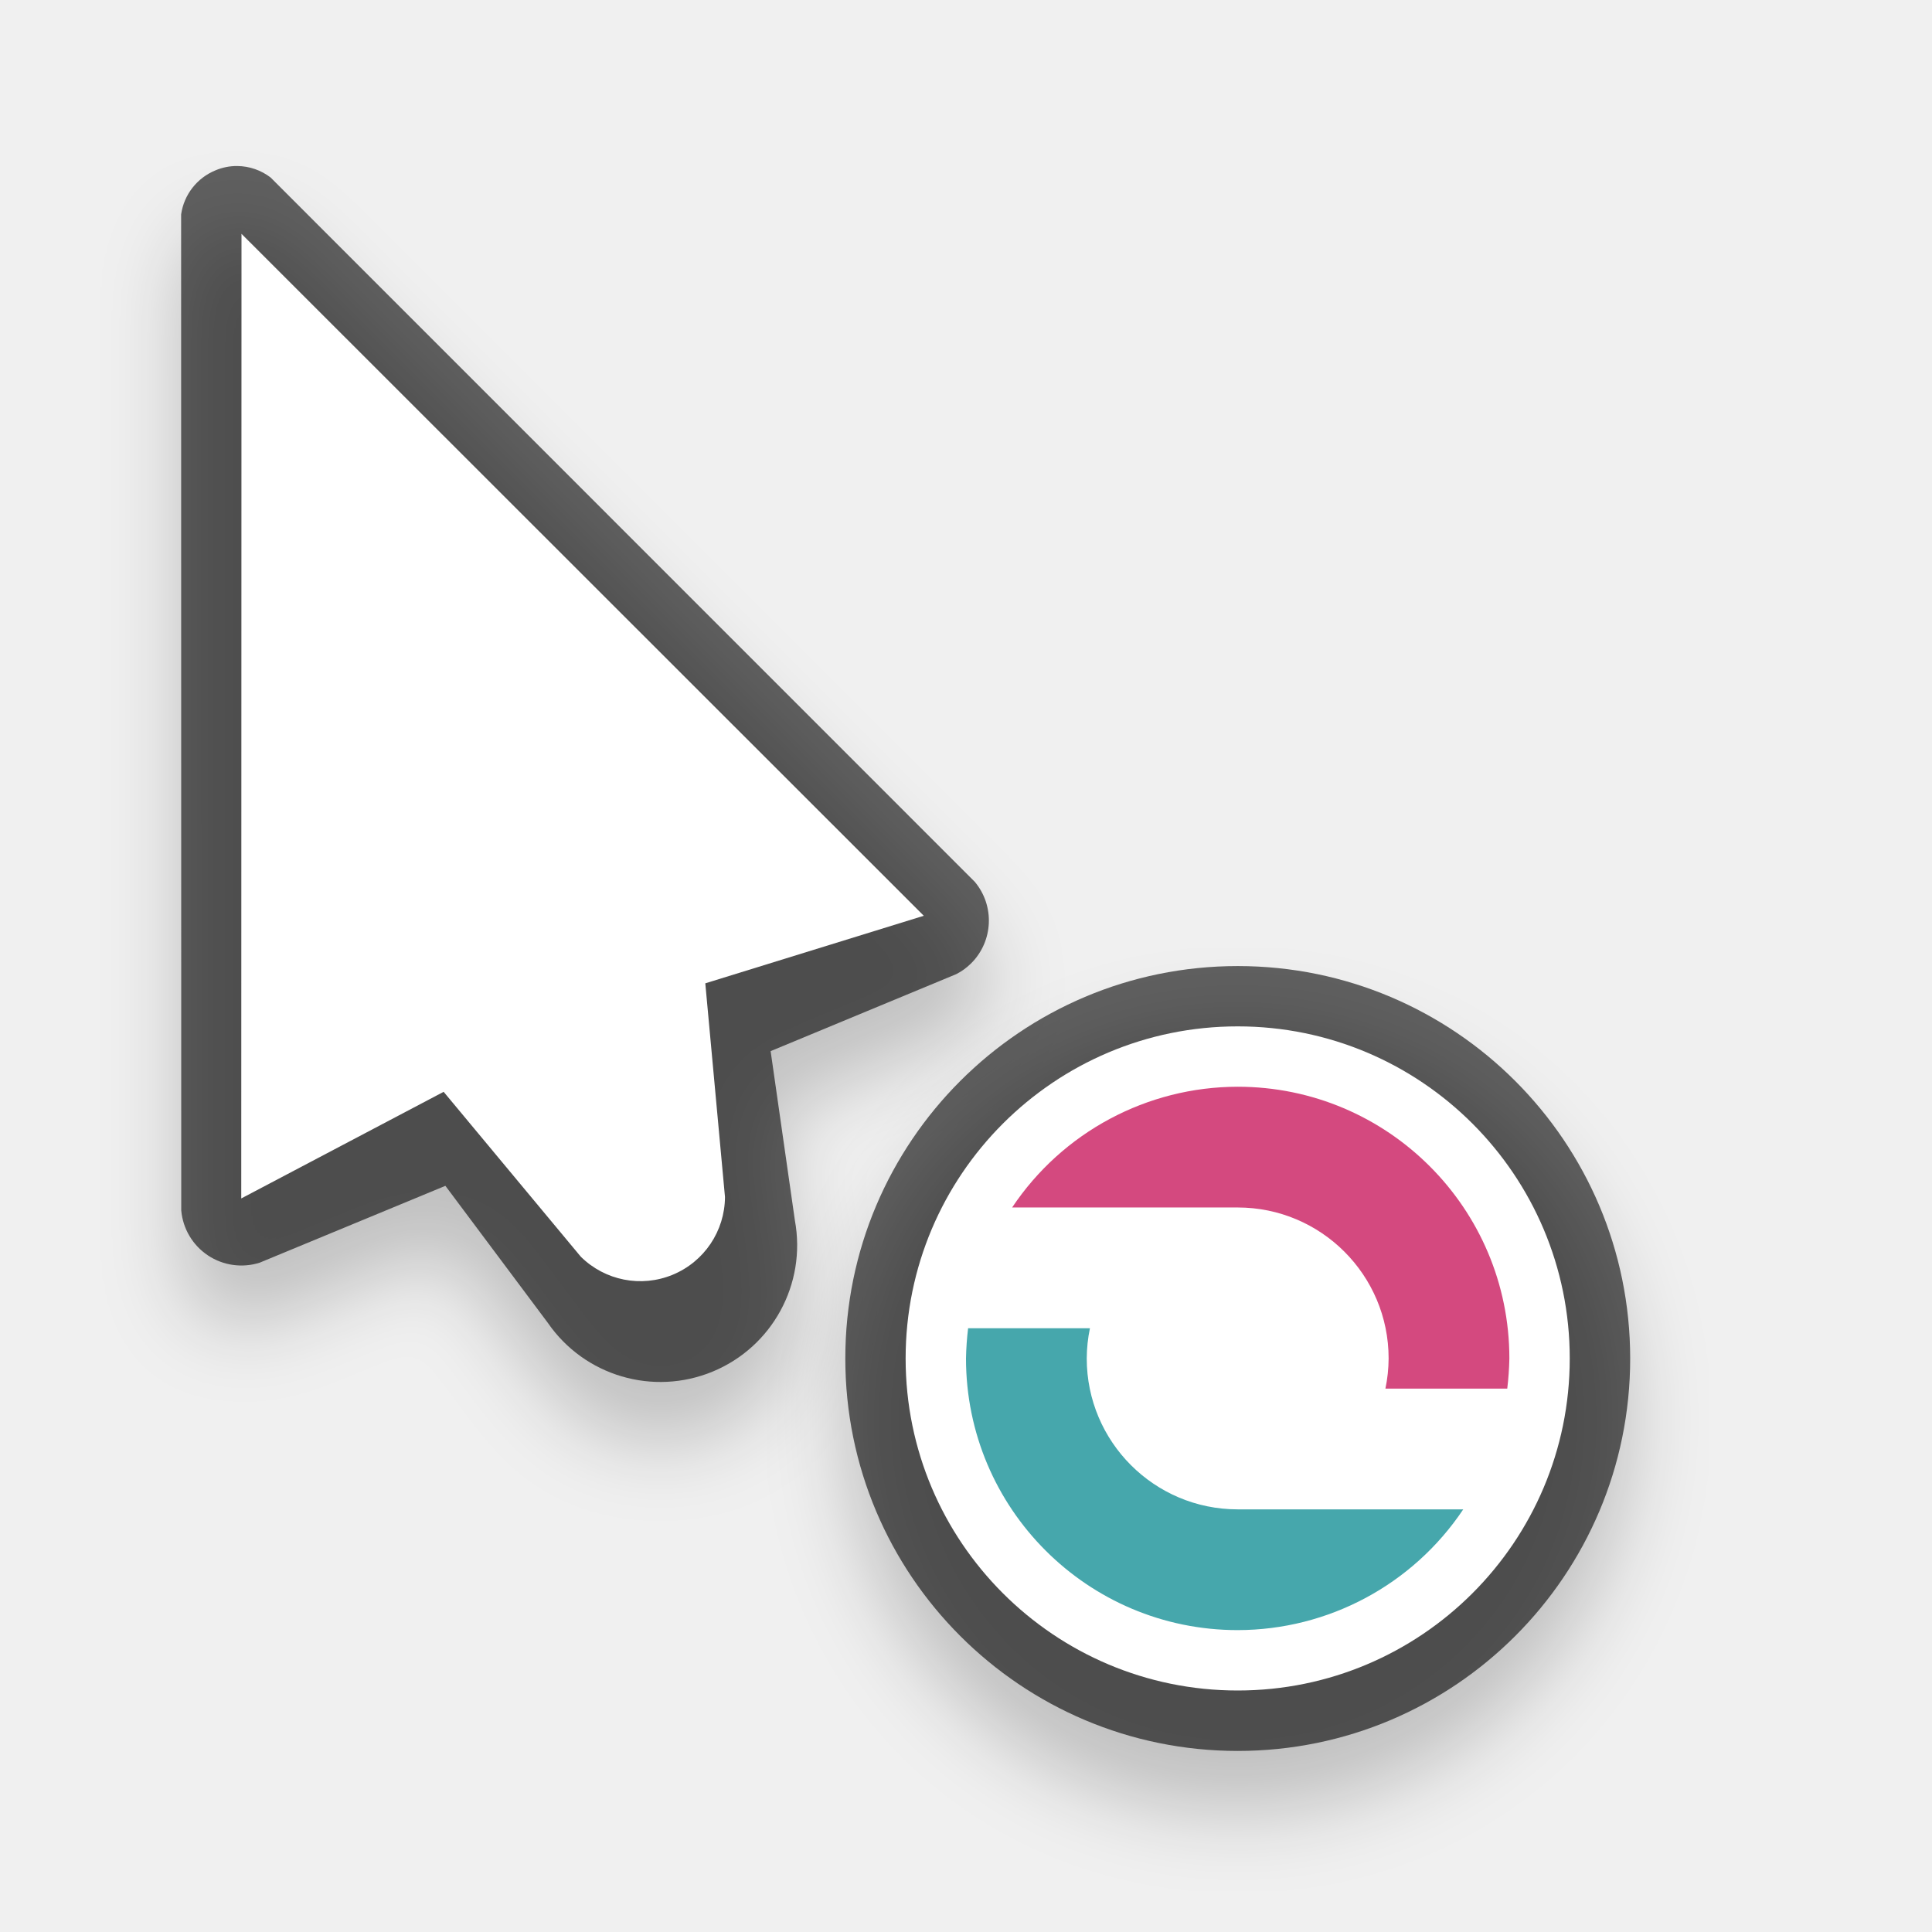
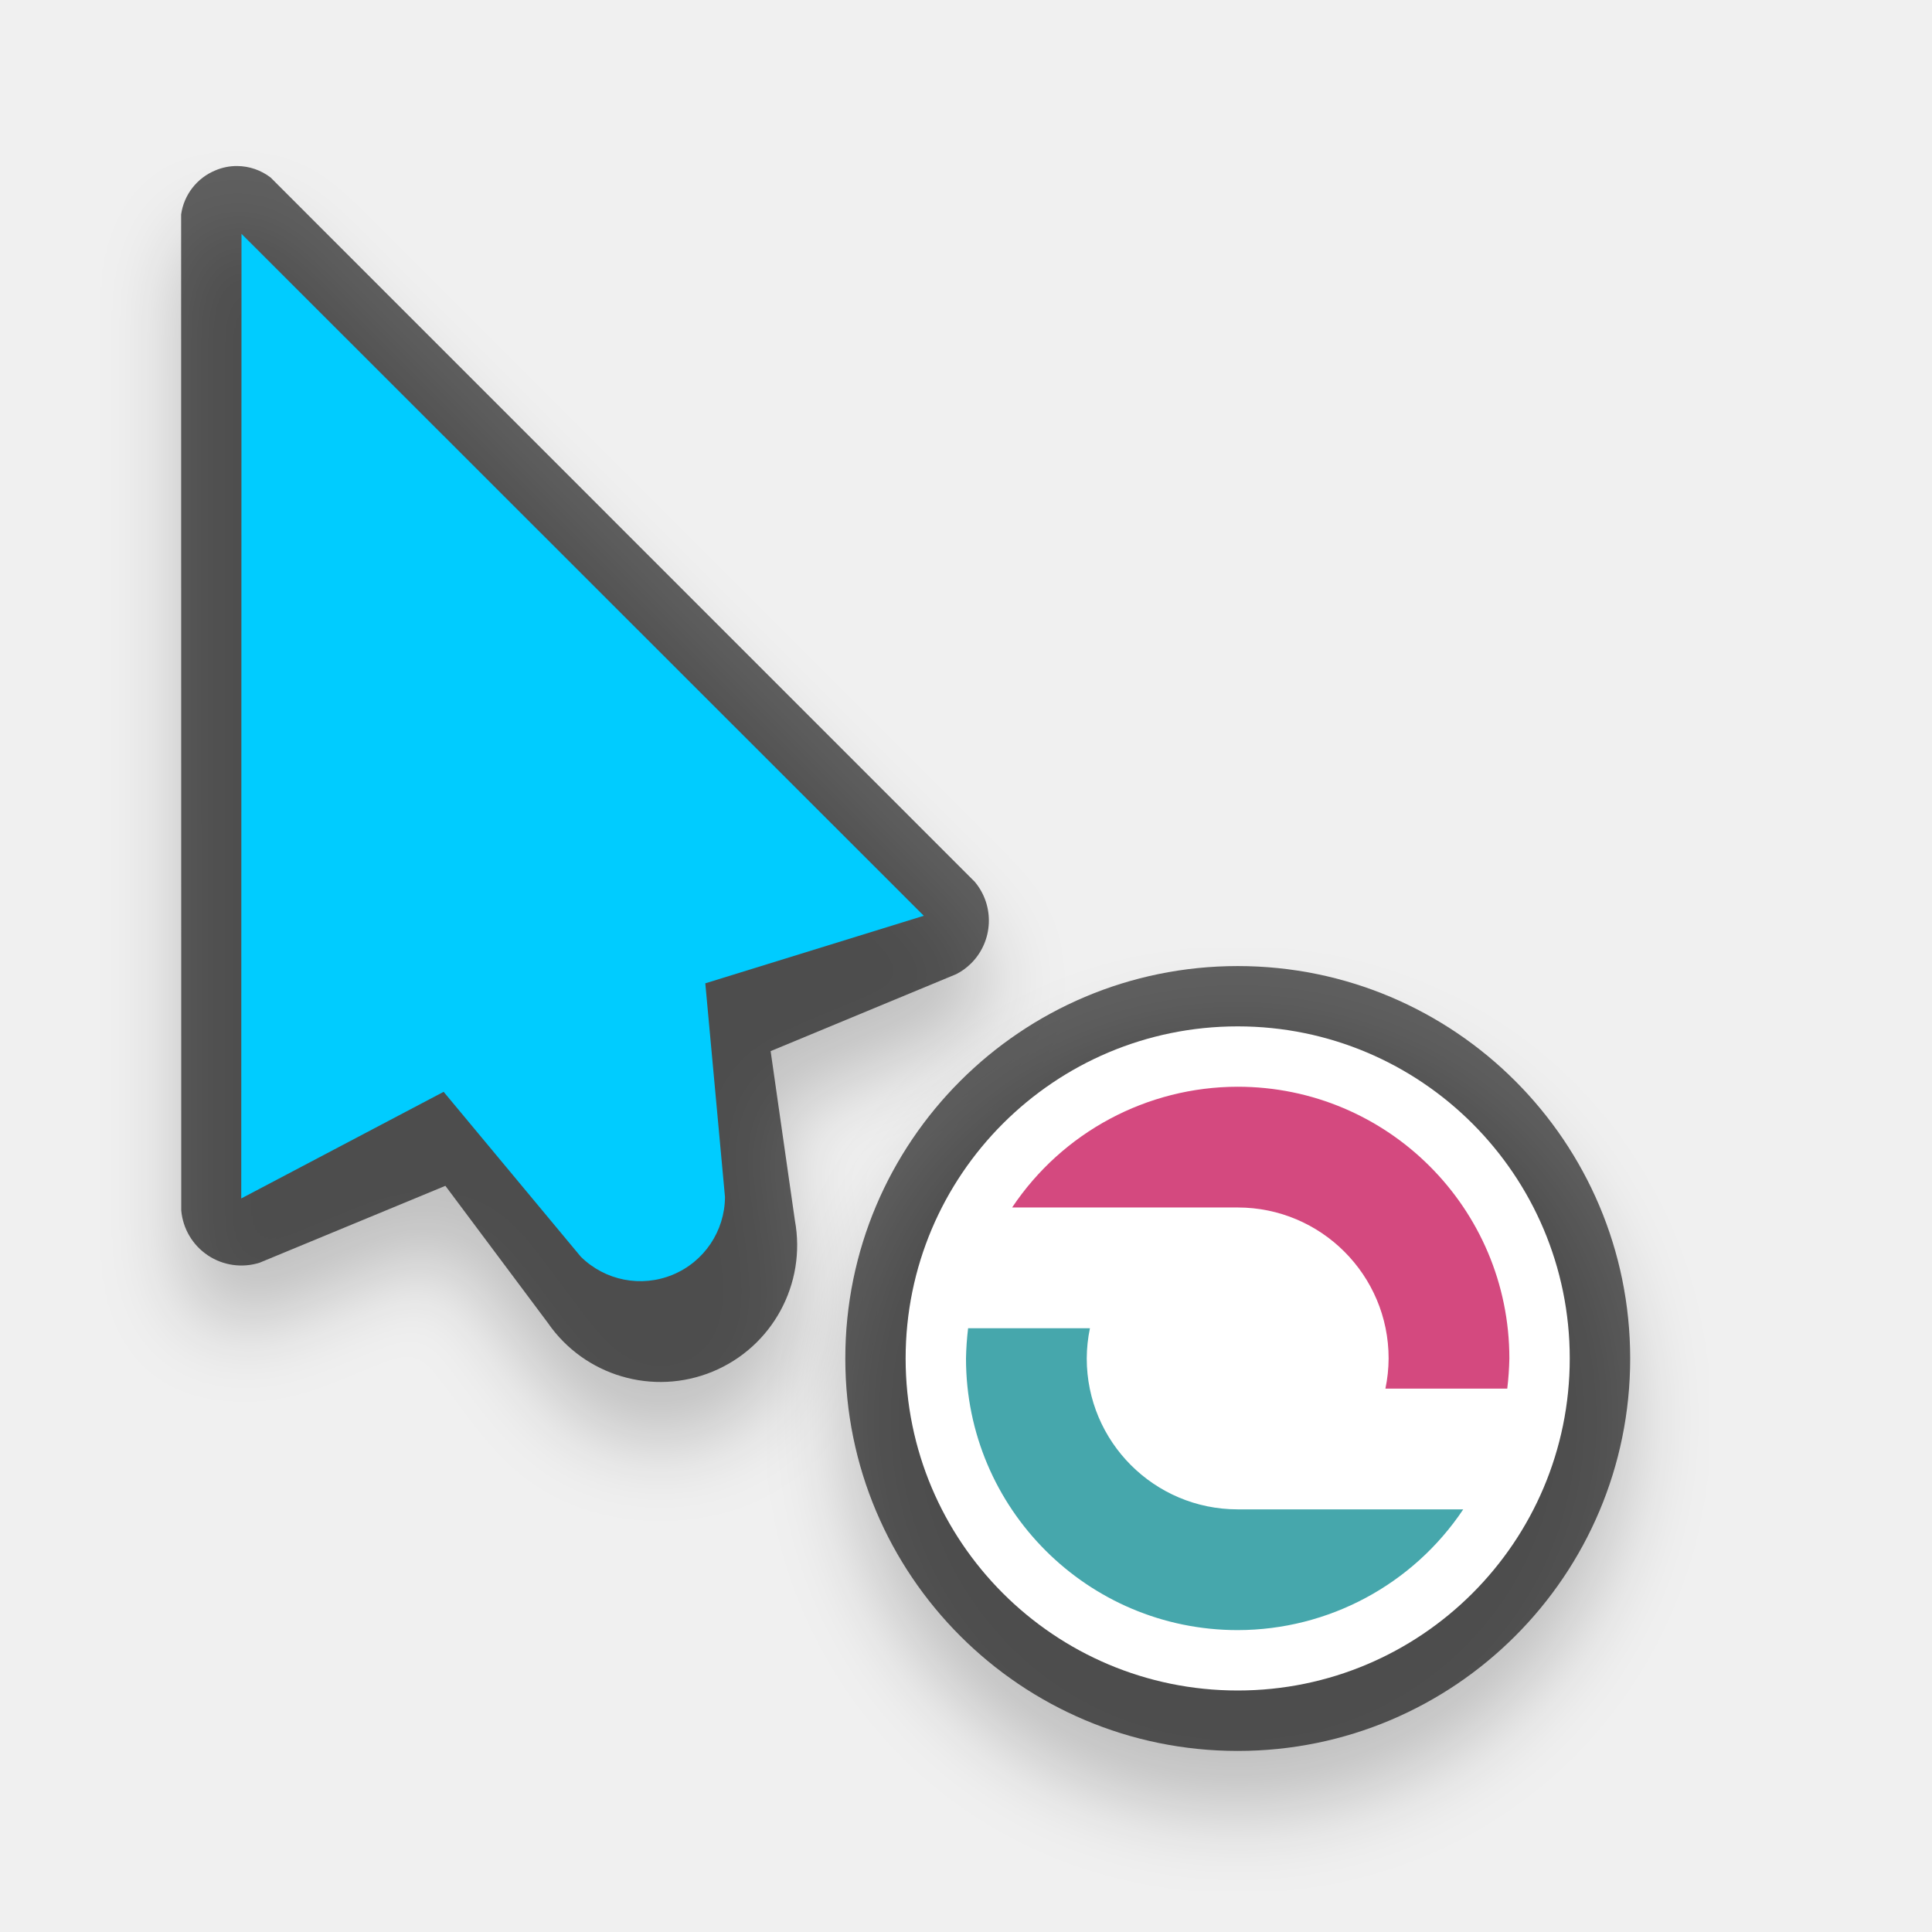
<svg xmlns="http://www.w3.org/2000/svg" id="svg11024" height="32" width="32">
  <filter id="filter7078" color-interpolation-filters="sRGB">
    <feGaussianBlur id="feGaussianBlur7080" stdDeviation=".657" />
  </filter>
  <g id="g57729" transform="translate(-30.337 -1112.362)">
    <g id="g57711" transform="translate(10.337 371)">
      <path id="path57705" d="m23.93 745.112a.9.9 0 0 0 -.362.072.93.93 0 0 0 -.568.73l.002 16.497a1 1 0 0 0 1.299.865l3.076-1.273 1.697 2.27a2.265 2.265 0 0 0 4.092-1.696l-.402-2.805 3.074-1.275q.135-.068.248-.18a1 1 0 0 0 .059-1.35l-11.663-11.665a.92.92 0 0 0 -.552-.19" filter="url(#filter7078)" opacity=".2" />
      <path id="path57707" d="m23.93 744.112a.9.9 0 0 0 -.362.072.93.93 0 0 0 -.568.73l.002 16.497a1 1 0 0 0 1.299.865l3.076-1.273 1.697 2.27a2.265 2.265 0 0 0 4.092-1.696l-.402-2.805 3.074-1.275q.135-.068.248-.18a1 1 0 0 0 .059-1.35l-11.663-11.665a.92.92 0 0 0 -.552-.19" opacity=".6" />
-       <path id="path57709" d="m24 745.235-.004 15.977 3.352-1.766 2.271 2.73a1.402 1.402 0 0 0 2.389-.988l-.326-3.539 3.619-1.119z" fill="#fff" />
+       <path id="path57709" d="m24 745.235-.004 15.977 3.352-1.766 2.271 2.73a1.402 1.402 0 0 0 2.389-.988l-.326-3.539 3.619-1.119z" fill="#0cf" />
    </g>
    <path id="path57713" d="m60.5 1138.375a6.5 6.5 0 1 0 0 13 6.5 6.5 0 0 0 0-13" filter="url(#filter7078)" opacity=".2" transform="translate(-9.663 -9)" />
    <circle id="circle57715" cx="50.838" cy="1134.863" opacity=".6" r="6.5" />
    <circle id="circle57717" cx="50.837" cy="1134.862" fill="#fff" r="5.5" />
    <g transform="matrix(1 0 0 1 -239.6631 320.9998)">
      <path id="path57719" d="m290.5 809.362a4.5 4.5 0 0 0 -3.736 2h3.736a2.5 2.5 0 0 1 2.5 2.5 2.5 2.5 0 0 1 -.053.5h2.018a5 5 0 0 0 .035-.5 4.5 4.5 0 0 0 -4.5-4.5" fill="#d4497f" />
      <path id="path57721" d="m286.035 813.362a5 5 0 0 0 -.035.5 4.5 4.5 0 0 0 4.5 4.5 4.5 4.5 0 0 0 3.736-2h-3.736a2.5 2.5 0 0 1 -2.5-2.5 2.5 2.5 0 0 1 .053-.5z" fill="#46a7ac" />
    </g>
  </g>
  <path id="hotspot" d="m4-5h1v1h-1z" display="none" fill="#333" stroke-width="1.076" transform="rotate(90)" />
</svg>
